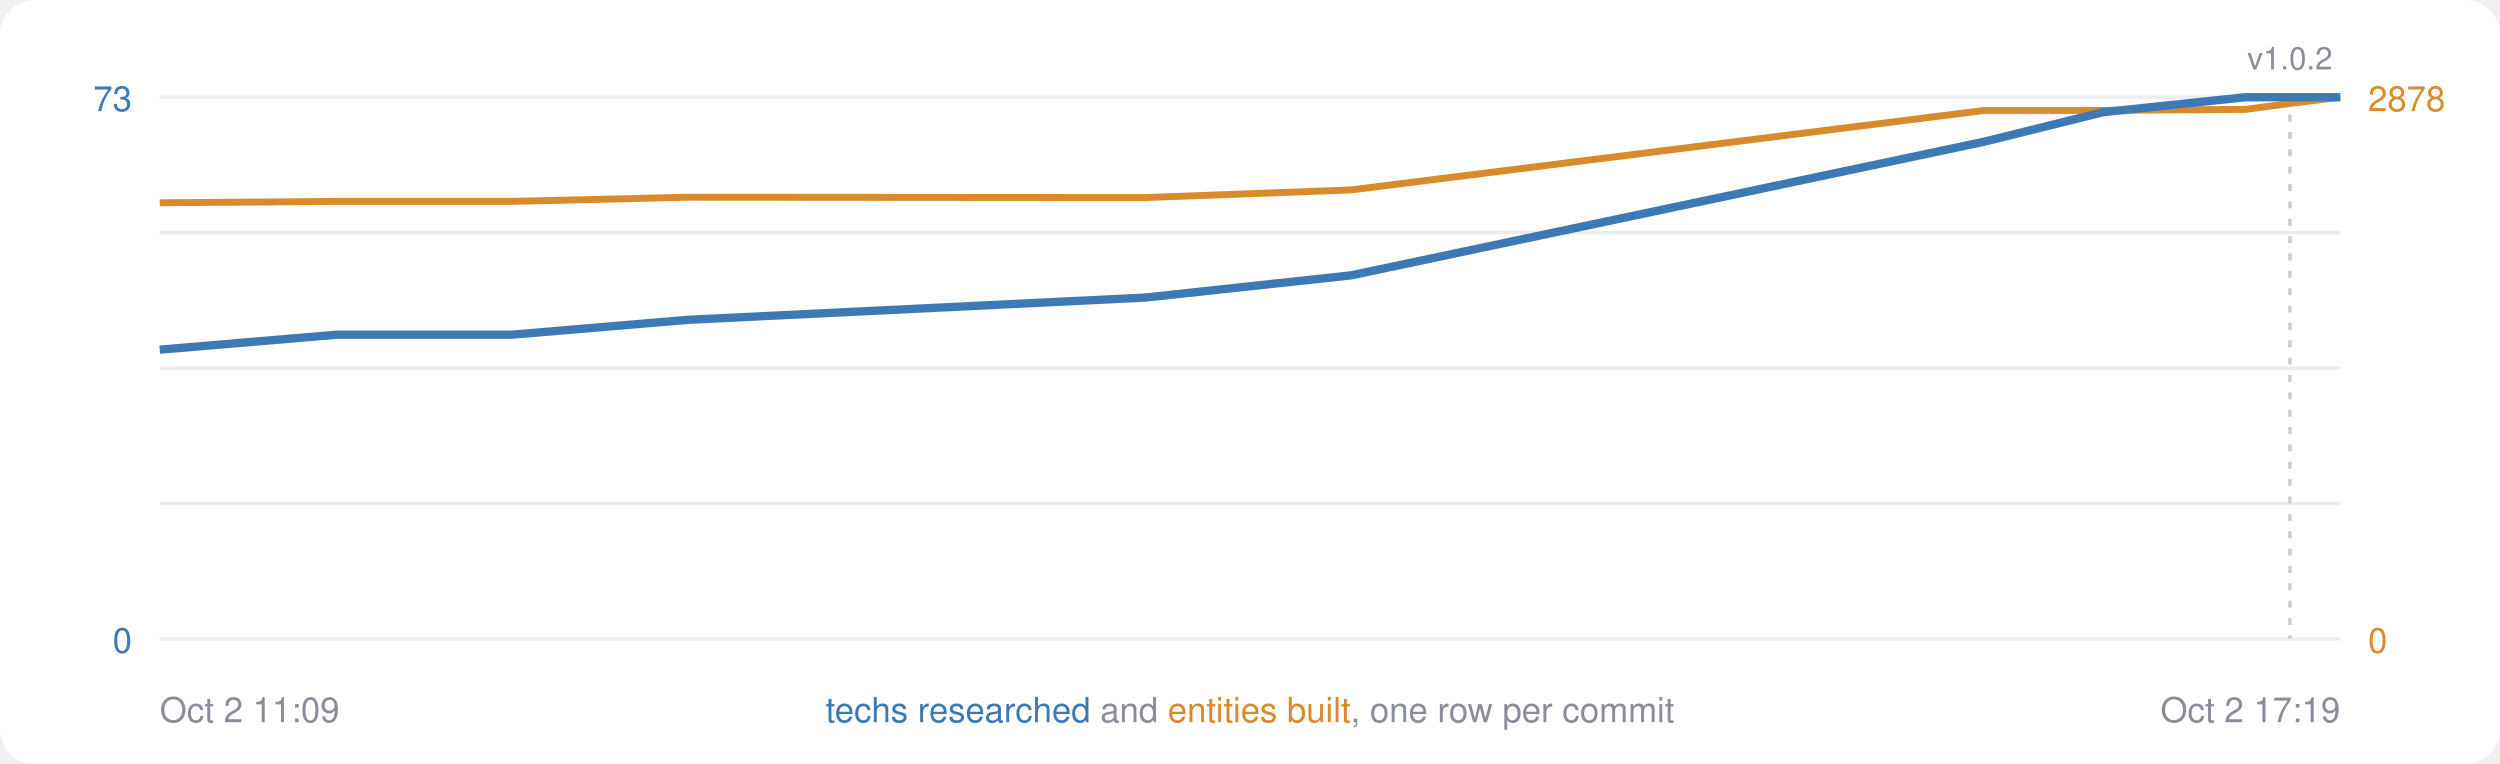
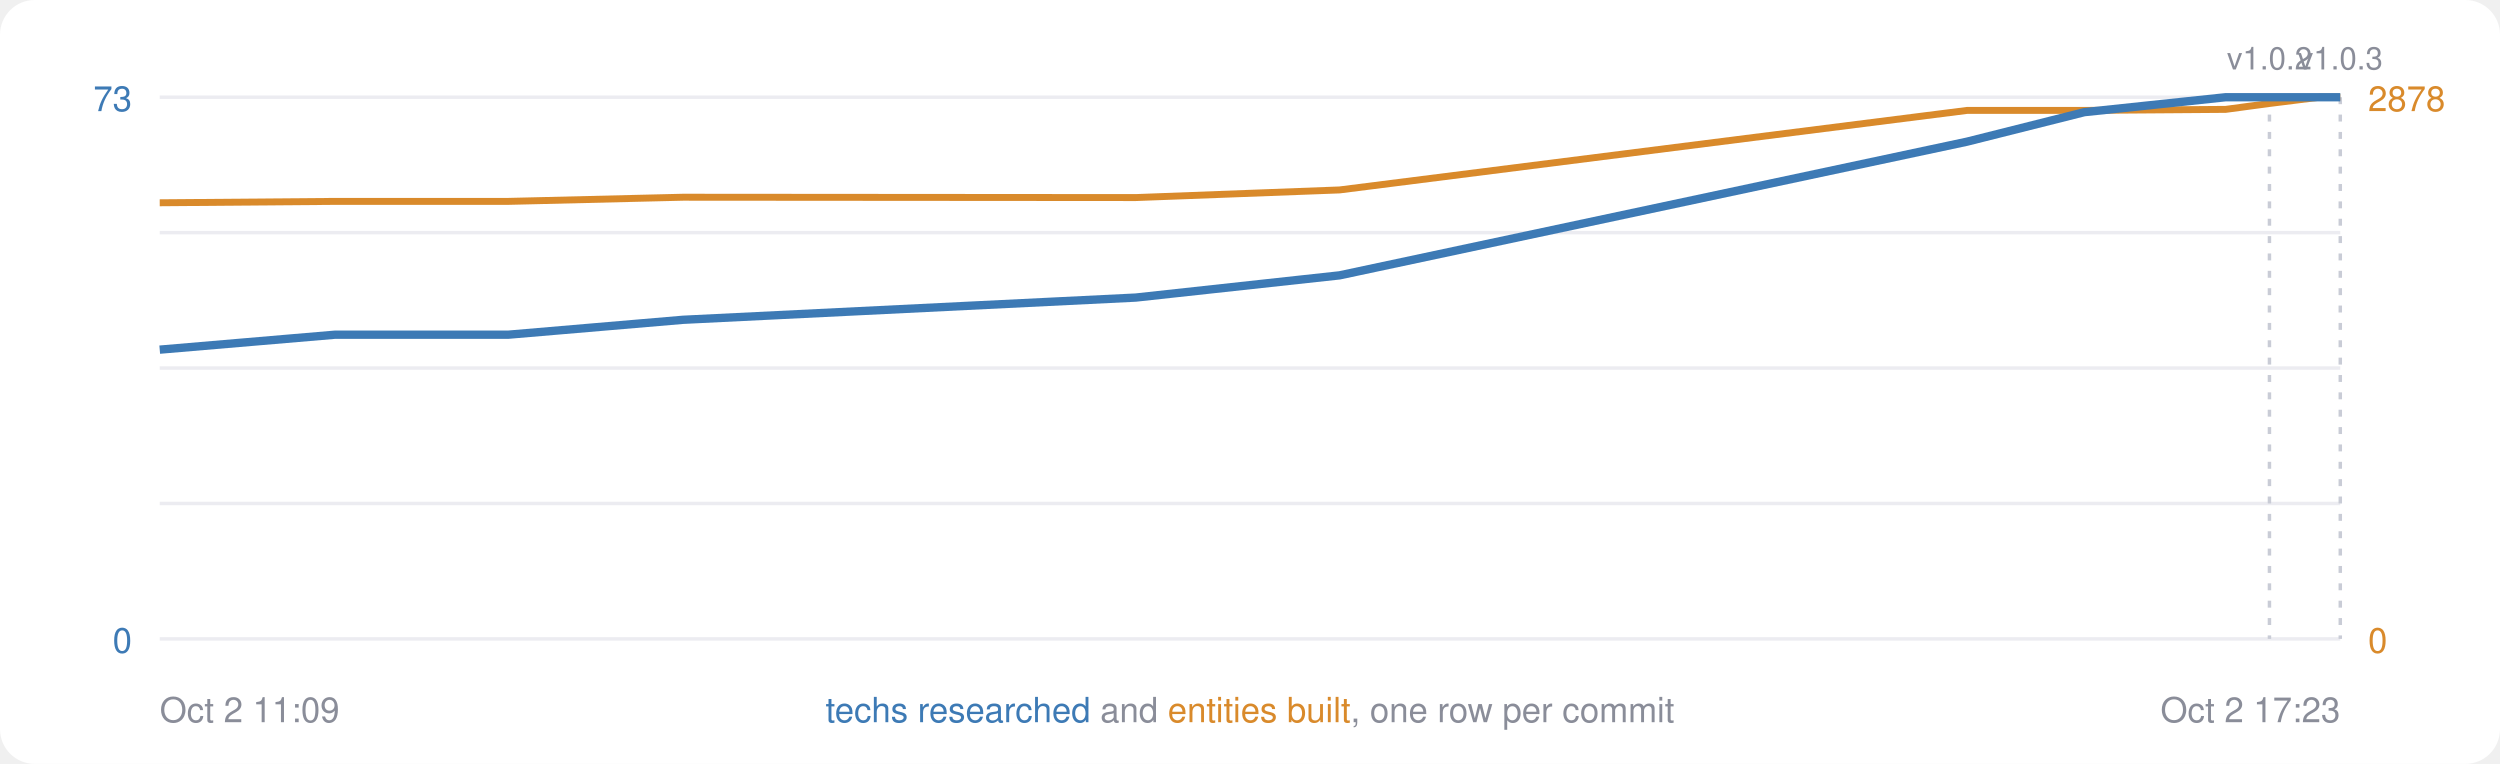
<svg xmlns="http://www.w3.org/2000/svg" viewBox="0 0 720 220" width="720" height="220" font-family="-apple-system,Helvetica,Arial,sans-serif">
  <rect width="720" height="220" fill="#ffffff" rx="10" />
  <line x1="46" y1="184.0" x2="674" y2="184.0" stroke="#ececf1" />
  <line x1="46" y1="145.0" x2="674" y2="145.0" stroke="#ececf1" />
  <line x1="46" y1="106.0" x2="674" y2="106.0" stroke="#ececf1" />
  <line x1="46" y1="67.0" x2="674" y2="67.0" stroke="#ececf1" />
  <line x1="46" y1="28.0" x2="674" y2="28.0" stroke="#ececf1" />
-   <line x1="659.5" y1="28" x2="659.5" y2="184" stroke="#c9ccd6" stroke-dasharray="2 3" />
-   <text x="659.5" y="20" text-anchor="middle" font-size="9" fill="#8a8d99">v1.0.2</text>
-   <polyline points="46.0,58.4 96.9,58.0 147.3,58.0 198.2,56.8 329.8,56.9 389.1,54.7 571.5,31.8 605.7,31.8 646.7,31.5 659.5,29.8 674.0,28.0" fill="none" stroke="#d98a2b" stroke-width="2" stroke-linejoin="round" />
-   <polyline points="46.0,100.7 96.9,96.4 147.3,96.4 198.2,92.1 329.8,85.7 389.1,79.3 571.5,40.8 605.7,32.3 646.7,28.0 659.5,28.0 674.0,28.0" fill="none" stroke="#3d7ab5" stroke-width="2.4" stroke-linejoin="round" />
+   <line x1="653.6" y1="28" x2="653.6" y2="184" stroke="#c9ccd6" stroke-dasharray="2 3" />
+   <text x="653.6" y="20" text-anchor="middle" font-size="9" fill="#8a8d99">v1.0.2</text>
+   <line x1="674.0" y1="28" x2="674.0" y2="184" stroke="#c9ccd6" stroke-dasharray="2 3" />
+   <text x="674.0" y="20" text-anchor="middle" font-size="9" fill="#8a8d99">v1.0.3</text>
+   <polyline points="46.0,58.4 96.4,58.0 146.3,58.0 196.7,56.8 327.1,56.9 385.8,54.7 566.5,31.8 600.3,31.8 641.0,31.5 653.6,29.8 668.0,28.0 674.0,28.0" fill="none" stroke="#d98a2b" stroke-width="2" stroke-linejoin="round" />
+   <polyline points="46.0,100.7 96.4,96.4 146.3,96.4 196.7,92.1 327.1,85.7 385.8,79.3 566.5,40.8 600.3,32.3 641.0,28.0 653.6,28.0 668.0,28.0 674.0,28.0" fill="none" stroke="#3d7ab5" stroke-width="2.4" stroke-linejoin="round" />
  <text x="38" y="32" text-anchor="end" font-size="10" fill="#3d7ab5">73</text>
  <text x="38" y="188" text-anchor="end" font-size="10" fill="#3d7ab5">0</text>
  <text x="682" y="32" font-size="10" fill="#d98a2b">2878</text>
  <text x="682" y="188" font-size="10" fill="#d98a2b">0</text>
  <text x="46" y="208" font-size="10" fill="#8a8d99">Oct 2 11:09</text>
-   <text x="674" y="208" text-anchor="end" font-size="10" fill="#8a8d99">Oct 2 17:19</text>
+   <text x="674" y="208" text-anchor="end" font-size="10" fill="#8a8d99">Oct 2 17:23</text>
  <text x="360.0" y="208" text-anchor="middle" font-size="10" fill="#8a8d99">
    <tspan fill="#3d7ab5">techs researched</tspan>  and  <tspan fill="#d98a2b">entities built</tspan>, one row per commit</text>
</svg>
